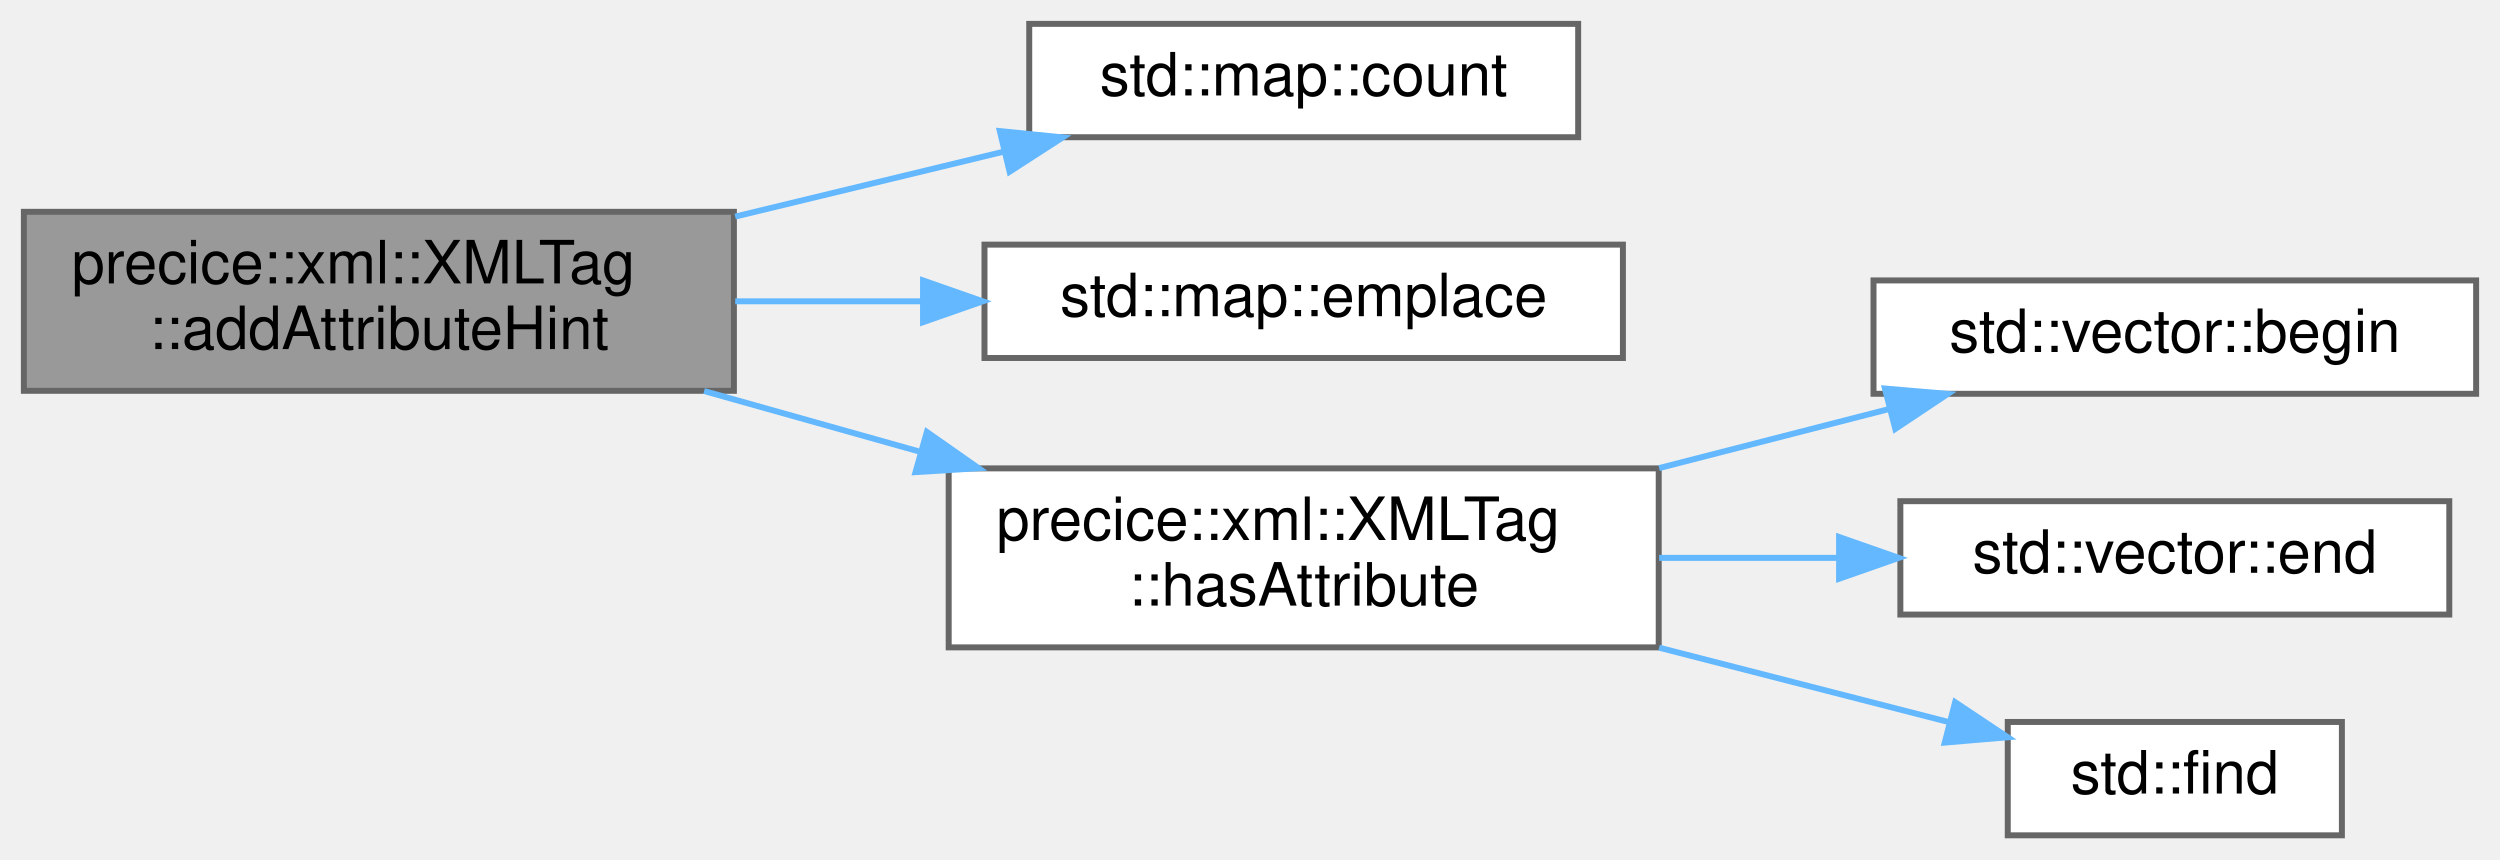
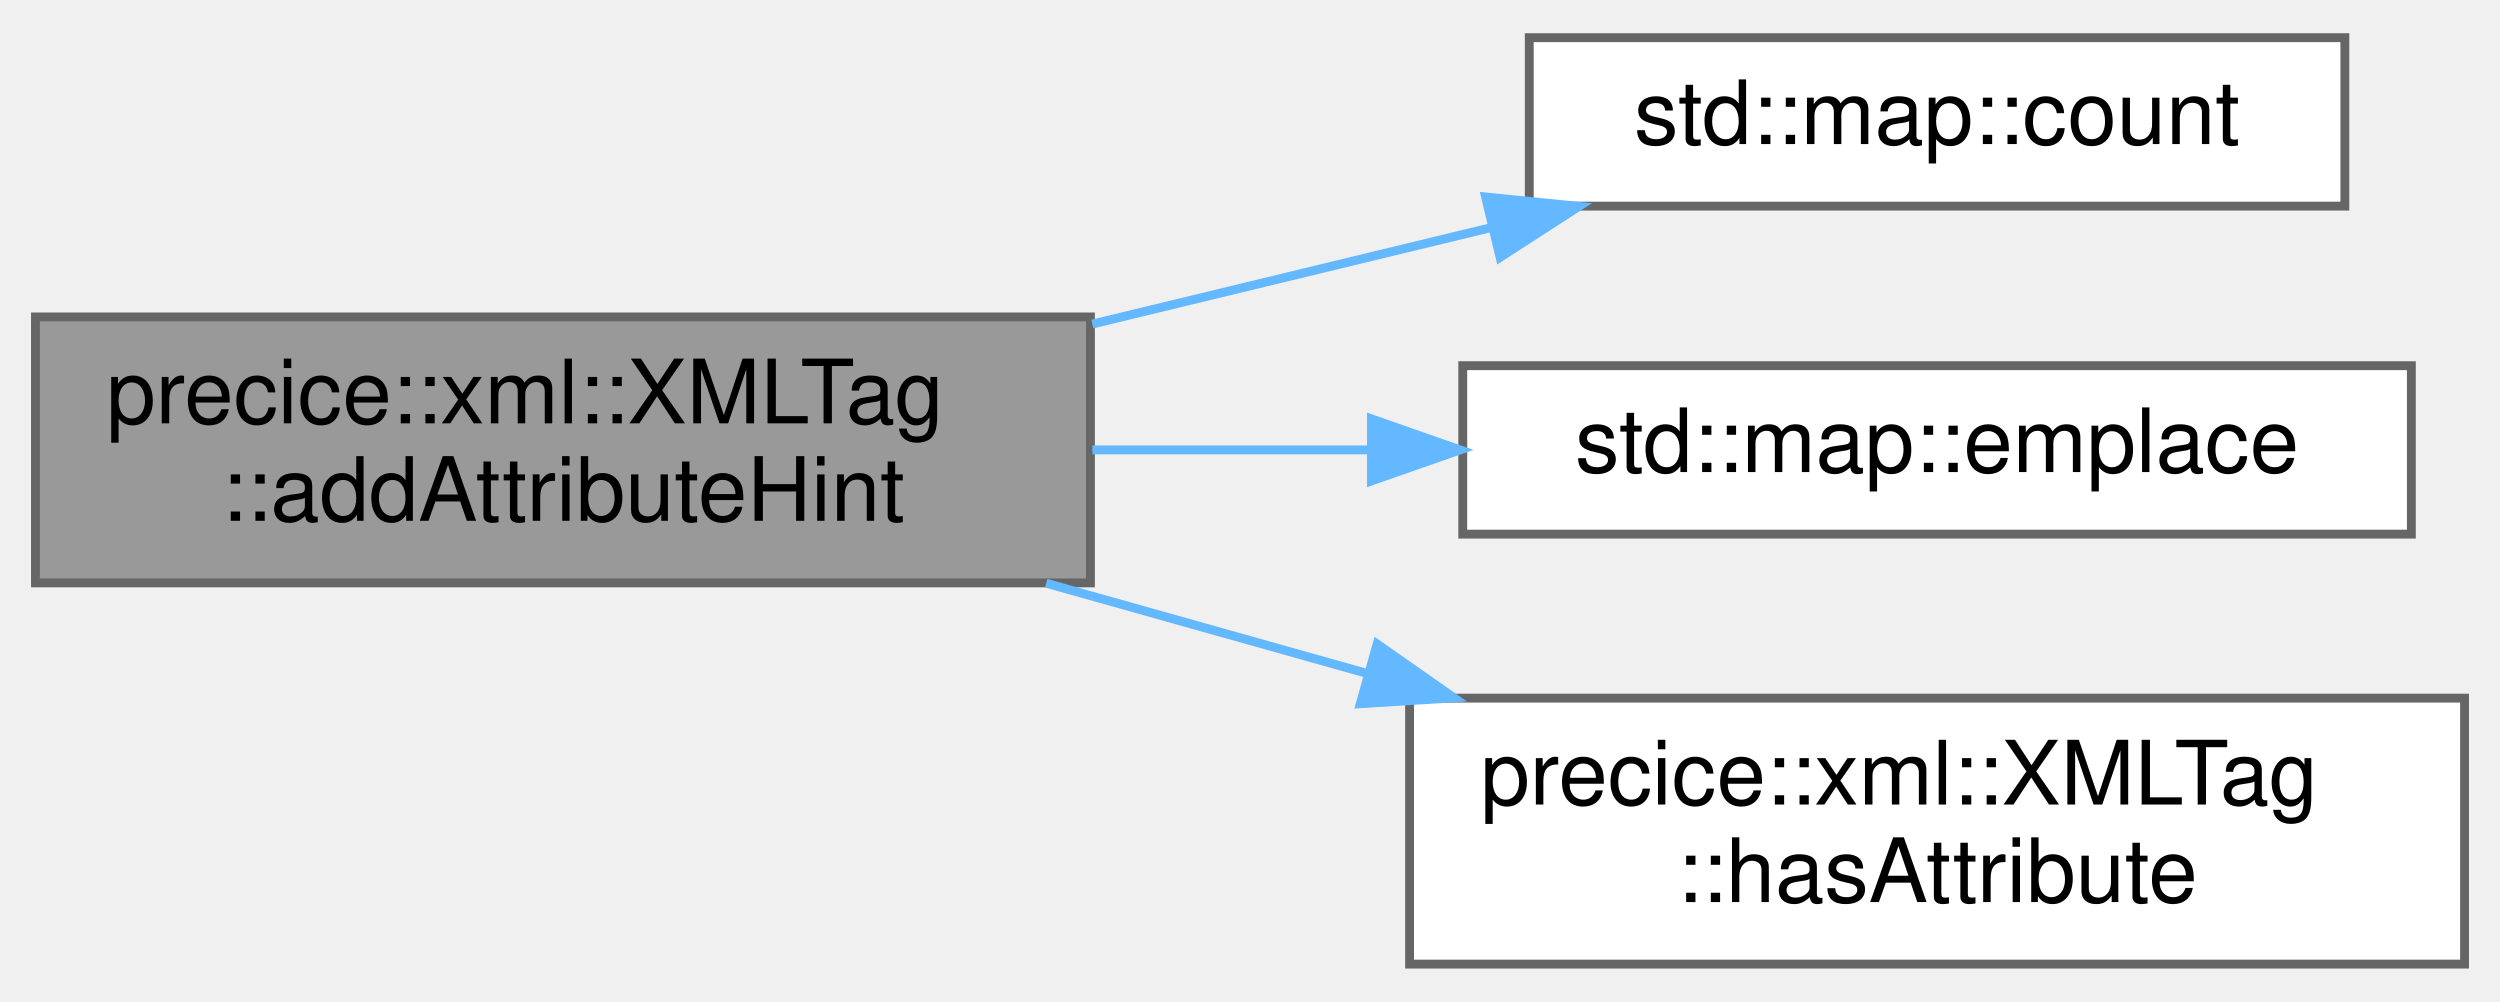
- <svg xmlns="http://www.w3.org/2000/svg" xmlns:xlink="http://www.w3.org/1999/xlink" width="419pt" height="144pt" viewBox="0.00 0.00 419.00 144.00">
-   <g id="graph0" class="graph" transform="scale(1 1) rotate(0) translate(4 140)">
+ <svg xmlns="http://www.w3.org/2000/svg" xmlns:xlink="http://www.w3.org/1999/xlink" width="282pt" height="113pt" viewBox="0.00 0.00 282.00 112.50">
+   <g id="graph0" class="graph" transform="scale(1 1) rotate(0) translate(4 108.5)">
    <g id="Node000001" class="node">
      <g id="a_Node000001">
        <a xlink:title="Adds a hint for missing attributes, which will be displayed along the error message.">
-           <polygon fill="#999999" stroke="#666666" points="119,-104.5 0,-104.5 0,-74.5 119,-74.5 119,-104.5" />
-           <text text-anchor="start" x="8" y="-92.5" font-family="Helvetica,sans-Serif" font-size="10.00">precice::xml::XMLTag</text>
-           <text text-anchor="middle" x="59.5" y="-81.5" font-family="Helvetica,sans-Serif" font-size="10.00">::addAttributeHint</text>
+           <polygon fill="#999999" stroke="#666666" points="119,-73 0,-73 0,-43 119,-43 119,-73" />
+           <text text-anchor="start" x="8" y="-61" font-family="Helvetica,sans-Serif" font-size="10.00">precice::xml::XMLTag</text>
+           <text text-anchor="middle" x="59.5" y="-50" font-family="Helvetica,sans-Serif" font-size="10.00">::addAttributeHint</text>
        </a>
      </g>
    </g>
    <g id="Node000002" class="node">
      <g id="a_Node000002">
        <a target="_parent" xlink:href="http://en.cppreference.com/w/cpp/container/map/count.html#" xlink:title=" ">
-           <polygon fill="white" stroke="#666666" points="260.5,-136 168.5,-136 168.5,-117 260.5,-117 260.5,-136" />
-           <text text-anchor="middle" x="214.5" y="-124" font-family="Helvetica,sans-Serif" font-size="10.00">std::map::count</text>
+           <polygon fill="white" stroke="#666666" points="260.5,-104.5 168.5,-104.5 168.5,-85.5 260.5,-85.5 260.5,-104.5" />
+           <text text-anchor="middle" x="214.5" y="-92.5" font-family="Helvetica,sans-Serif" font-size="10.00">std::map::count</text>
        </a>
      </g>
    </g>
    <g id="edge1_Node000001_Node000002" class="edge">
      <g id="a_edge1_Node000001_Node000002">
        <a xlink:title=" ">
-           <path fill="none" stroke="#63b8ff" d="M119.22,-103.7C134,-107.27 149.72,-111.08 164,-114.53" />
-           <polygon fill="#63b8ff" stroke="#63b8ff" points="163.57,-118.03 174.11,-116.97 165.21,-111.22 163.57,-118.03" />
+           <path fill="none" stroke="#63b8ff" d="M119.22,-72.2C134,-75.77 149.72,-79.58 164,-83.03" />
+           <polygon fill="#63b8ff" stroke="#63b8ff" points="163.57,-86.53 174.11,-85.47 165.21,-79.72 163.57,-86.53" />
        </a>
      </g>
    </g>
    <g id="Node000003" class="node">
      <g id="a_Node000003">
        <a target="_parent" xlink:href="http://en.cppreference.com/w/cpp/container/map/emplace.html#" xlink:title=" ">
-           <polygon fill="white" stroke="#666666" points="268,-99 161,-99 161,-80 268,-80 268,-99" />
-           <text text-anchor="middle" x="214.5" y="-87" font-family="Helvetica,sans-Serif" font-size="10.00">std::map::emplace</text>
+           <polygon fill="white" stroke="#666666" points="268,-67.5 161,-67.5 161,-48.5 268,-48.5 268,-67.5" />
+           <text text-anchor="middle" x="214.5" y="-55.5" font-family="Helvetica,sans-Serif" font-size="10.00">std::map::emplace</text>
        </a>
      </g>
    </g>
    <g id="edge2_Node000001_Node000003" class="edge">
      <g id="a_edge2_Node000001_Node000003">
        <a xlink:title=" ">
-           <path fill="none" stroke="#63b8ff" d="M119.22,-89.5C129.46,-89.5 140.14,-89.5 150.49,-89.5" />
-           <polygon fill="#63b8ff" stroke="#63b8ff" points="150.7,-93 160.7,-89.5 150.7,-86 150.7,-93" />
+           <path fill="none" stroke="#63b8ff" d="M119.22,-58C129.46,-58 140.14,-58 150.49,-58" />
+           <polygon fill="#63b8ff" stroke="#63b8ff" points="150.7,-61.5 160.7,-58 150.7,-54.5 150.7,-61.5" />
        </a>
      </g>
    </g>
    <g id="Node000004" class="node">
      <g id="a_Node000004">
-         <a xlink:href="classprecice_1_1xml_1_1XMLTag.html#a2d1880a2c372828603fae92dd328e563" target="_top" xlink:title=" ">
-           <polygon fill="white" stroke="#666666" points="274,-61.5 155,-61.5 155,-31.5 274,-31.5 274,-61.5" />
-           <text text-anchor="start" x="163" y="-49.5" font-family="Helvetica,sans-Serif" font-size="10.00">precice::xml::XMLTag</text>
-           <text text-anchor="middle" x="214.5" y="-38.5" font-family="Helvetica,sans-Serif" font-size="10.00">::hasAttribute</text>
+         <a xlink:href="classprecice_1_1xml_1_1XMLTag.html#a295459b05a6a26449587988d26f5b5d1" target="_top" xlink:title=" ">
+           <polygon fill="white" stroke="#666666" points="274,-30 155,-30 155,0 274,0 274,-30" />
+           <text text-anchor="start" x="163" y="-18" font-family="Helvetica,sans-Serif" font-size="10.00">precice::xml::XMLTag</text>
+           <text text-anchor="middle" x="214.5" y="-7" font-family="Helvetica,sans-Serif" font-size="10.00">::hasAttribute</text>
        </a>
      </g>
    </g>
    <g id="edge3_Node000001_Node000004" class="edge">
      <g id="a_edge3_Node000001_Node000004">
        <a xlink:title=" ">
-           <path fill="none" stroke="#63b8ff" d="M114.01,-74.46C125.66,-71.19 138.09,-67.69 150.08,-64.32" />
-           <polygon fill="#63b8ff" stroke="#63b8ff" points="151.34,-67.61 160.02,-61.53 149.44,-60.87 151.34,-67.61" />
-         </a>
-       </g>
-     </g>
-     <g id="Node000005" class="node">
-       <g id="a_Node000005">
-         <a target="_parent" xlink:href="http://en.cppreference.com/w/cpp/container/vector/begin.html#" xlink:title=" ">
-           <polygon fill="white" stroke="#666666" points="411,-93 310,-93 310,-74 411,-74 411,-93" />
-           <text text-anchor="middle" x="360.5" y="-81" font-family="Helvetica,sans-Serif" font-size="10.00">std::vector::begin</text>
-         </a>
-       </g>
-     </g>
-     <g id="edge4_Node000004_Node000005" class="edge">
-       <g id="a_edge4_Node000004_Node000005">
-         <a xlink:title=" ">
-           <path fill="none" stroke="#63b8ff" d="M274.07,-61.55C286.85,-64.83 300.2,-68.26 312.46,-71.41" />
-           <polygon fill="#63b8ff" stroke="#63b8ff" points="311.91,-74.88 322.46,-73.98 313.65,-68.11 311.91,-74.88" />
-         </a>
-       </g>
-     </g>
-     <g id="Node000006" class="node">
-       <g id="a_Node000006">
-         <a target="_parent" xlink:href="http://en.cppreference.com/w/cpp/container/vector/end.html#" xlink:title=" ">
-           <polygon fill="white" stroke="#666666" points="406.5,-56 314.5,-56 314.5,-37 406.5,-37 406.5,-56" />
-           <text text-anchor="middle" x="360.5" y="-44" font-family="Helvetica,sans-Serif" font-size="10.00">std::vector::end</text>
-         </a>
-       </g>
-     </g>
-     <g id="edge5_Node000004_Node000006" class="edge">
-       <g id="a_edge5_Node000004_Node000006">
-         <a xlink:title=" ">
-           <path fill="none" stroke="#63b8ff" d="M274.07,-46.5C284.01,-46.5 294.3,-46.5 304.16,-46.5" />
-           <polygon fill="#63b8ff" stroke="#63b8ff" points="304.23,-50 314.23,-46.5 304.23,-43 304.23,-50" />
-         </a>
-       </g>
-     </g>
-     <g id="Node000007" class="node">
-       <g id="a_Node000007">
-         <a target="_parent" xlink:href="http://en.cppreference.com/w/cpp/algorithm/find.html#" xlink:title=" ">
-           <polygon fill="white" stroke="#666666" points="388.5,-19 332.5,-19 332.5,0 388.5,0 388.5,-19" />
-           <text text-anchor="middle" x="360.5" y="-7" font-family="Helvetica,sans-Serif" font-size="10.00">std::find</text>
-         </a>
-       </g>
-     </g>
-     <g id="edge6_Node000004_Node000007" class="edge">
-       <g id="a_edge6_Node000004_Node000007">
-         <a xlink:title=" ">
-           <path fill="none" stroke="#63b8ff" d="M274.07,-31.45C290.52,-27.22 307.94,-22.75 322.73,-18.95" />
-           <polygon fill="#63b8ff" stroke="#63b8ff" points="323.68,-22.32 332.5,-16.44 321.94,-15.54 323.68,-22.32" />
+           <path fill="none" stroke="#63b8ff" d="M114.01,-42.96C125.66,-39.69 138.09,-36.19 150.08,-32.82" />
+           <polygon fill="#63b8ff" stroke="#63b8ff" points="151.34,-36.11 160.02,-30.03 149.44,-29.37 151.34,-36.11" />
        </a>
      </g>
    </g>
  </g>
</svg>
